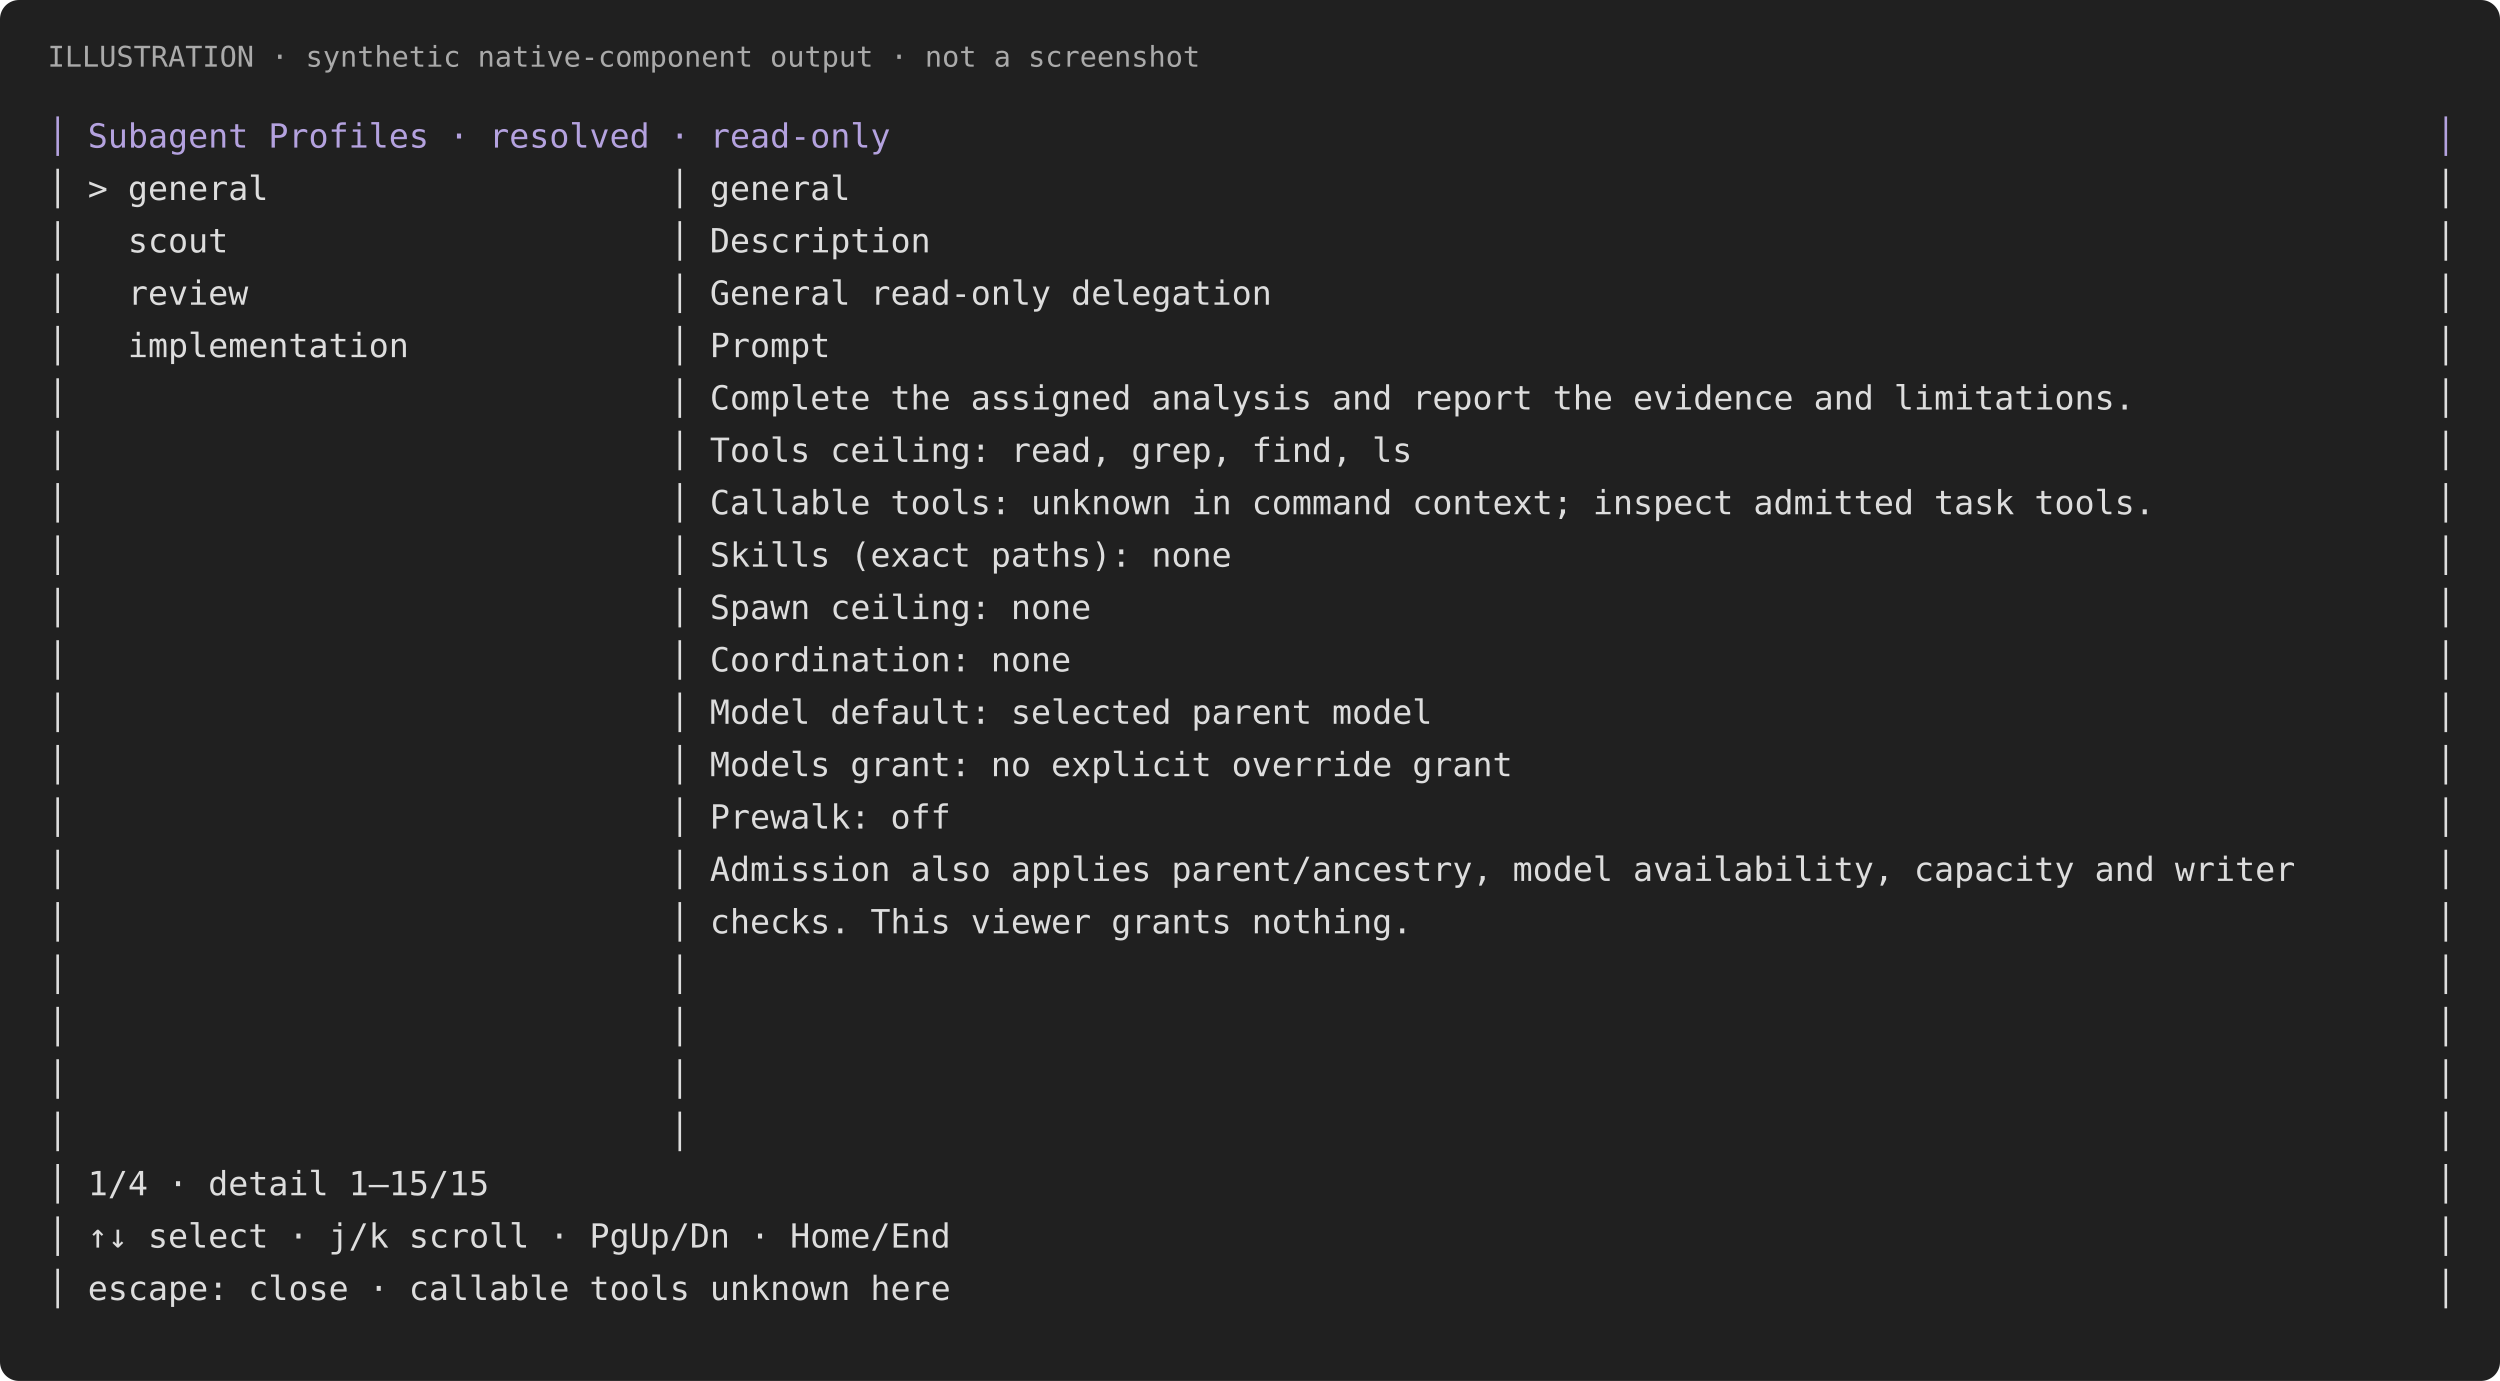
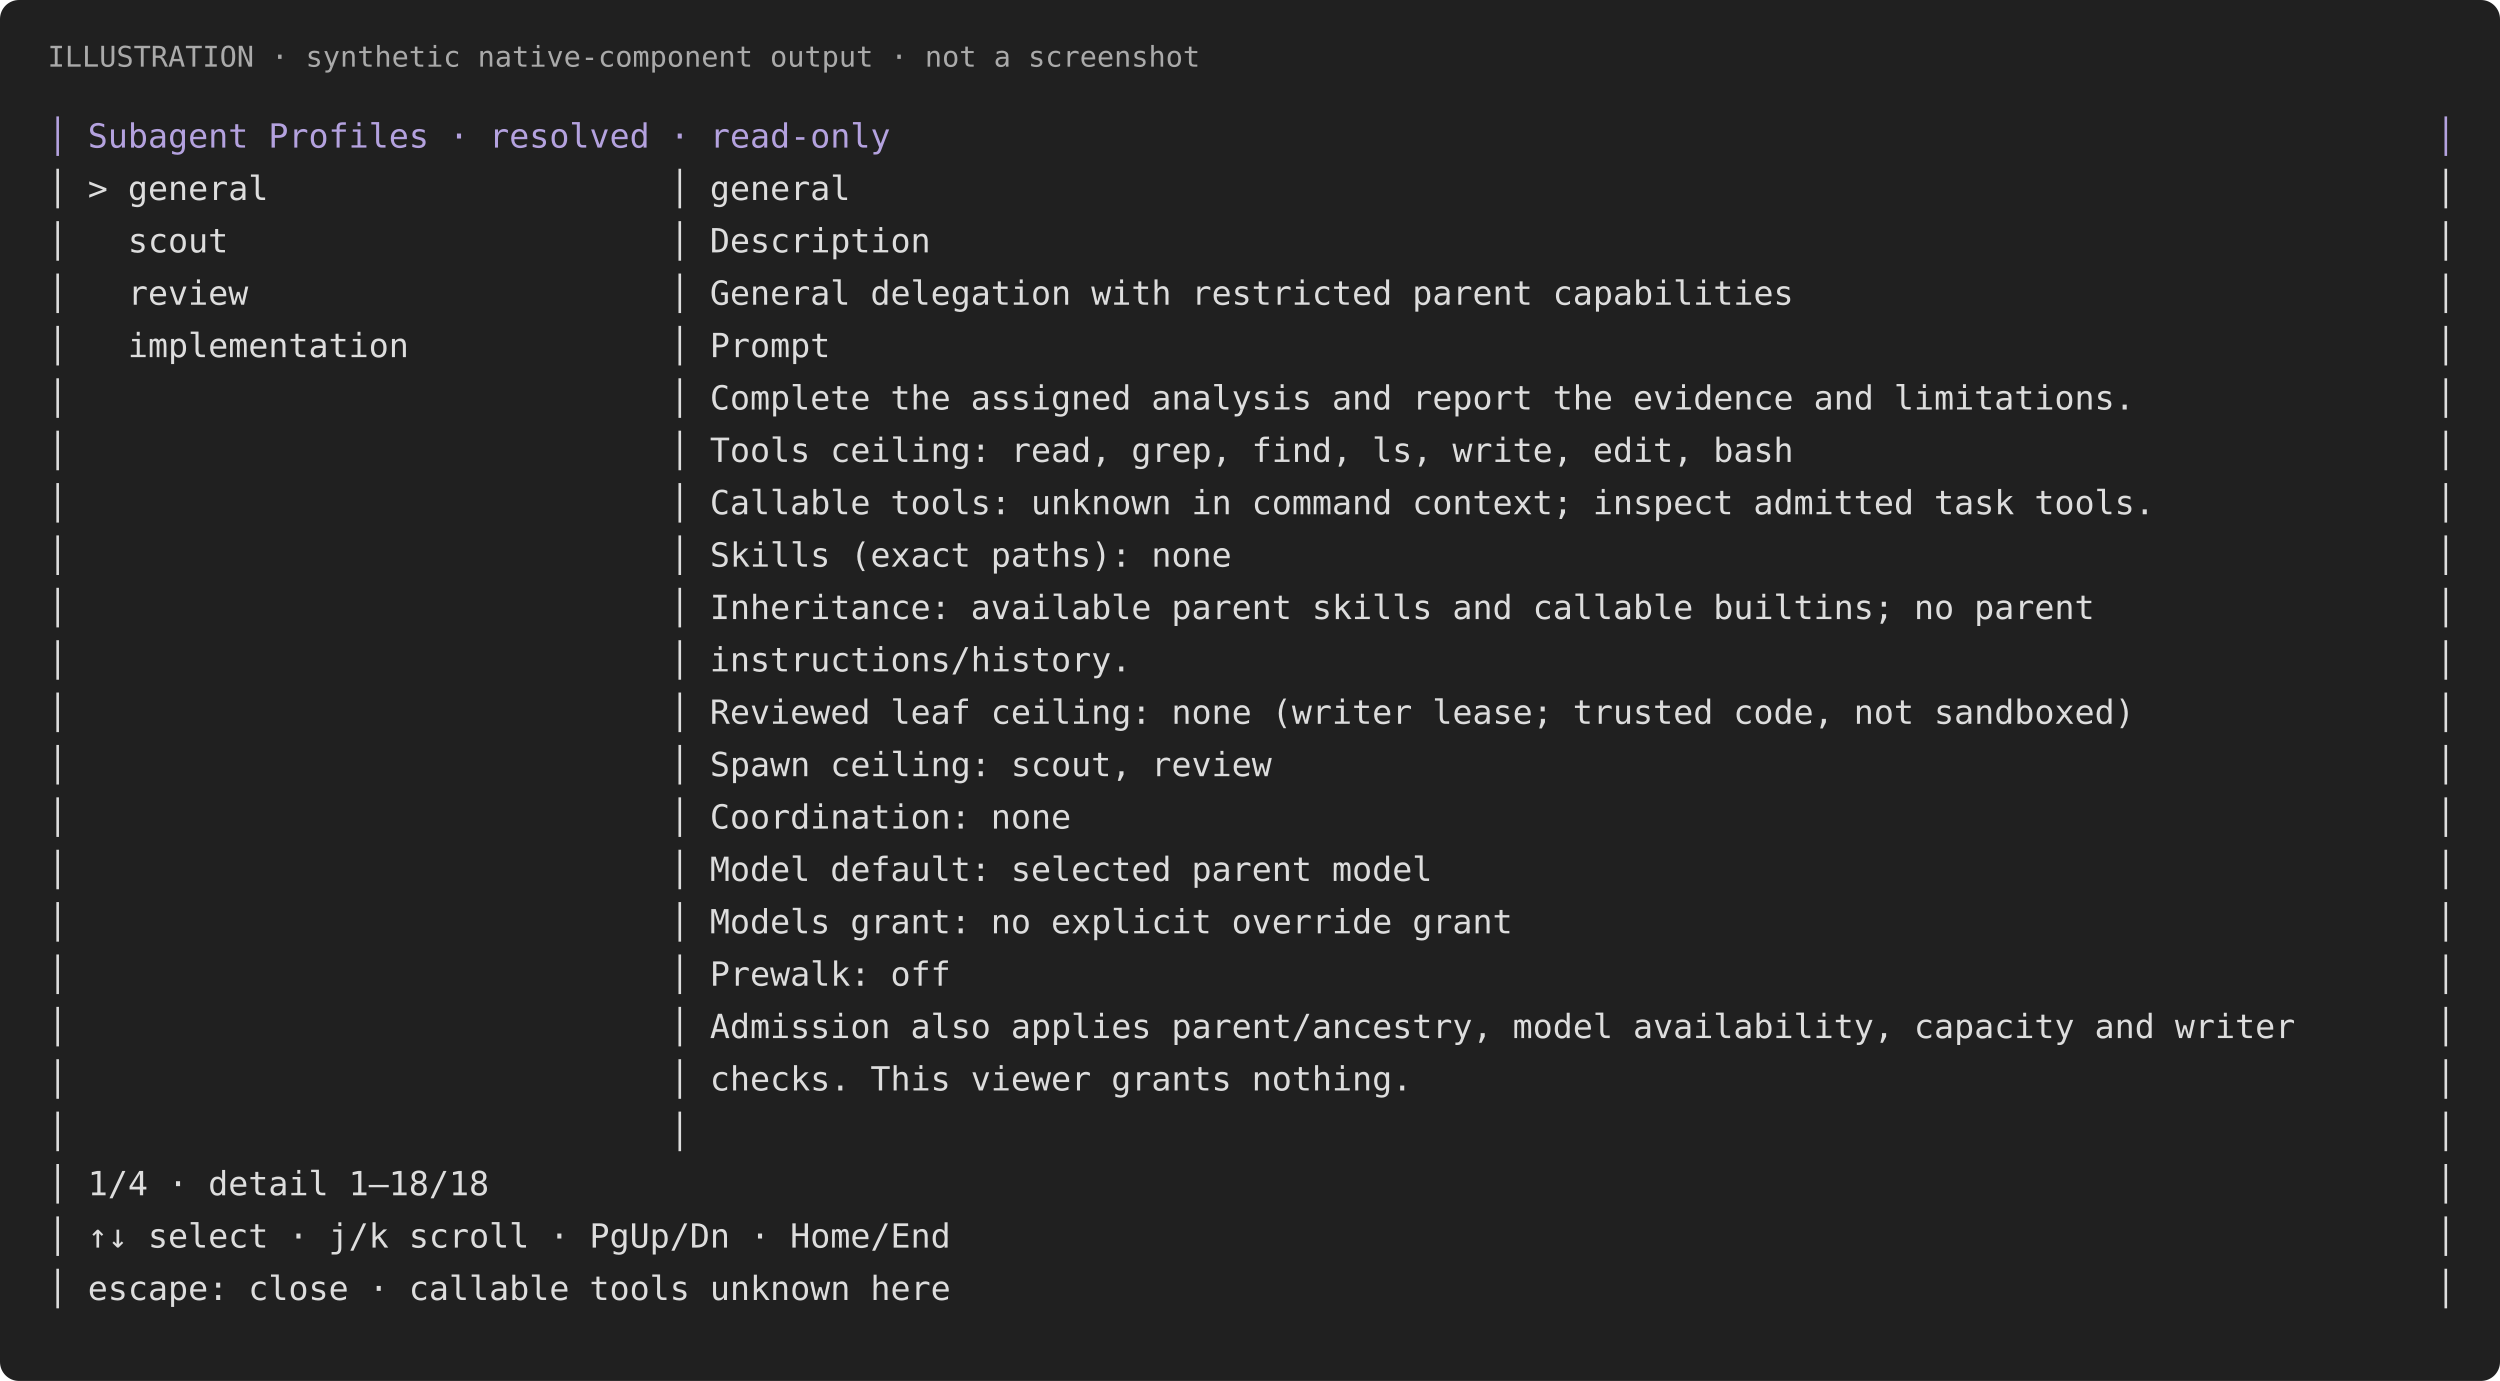
<svg xmlns="http://www.w3.org/2000/svg" width="1050" height="580" viewBox="0 0 1050 580" role="img" aria-labelledby="title desc">
  <rect width="100%" height="100%" rx="8" fill="#202020" />
  <text x="20" y="28" fill="#aaaaaa" font-family="Menlo, monospace" font-size="12">ILLUSTRATION · synthetic native-component output · not a screenshot</text>
  <text x="20" y="62" xml:space="preserve" fill="#b4a2df" font-family="Menlo, monospace" font-size="14" textLength="1008" lengthAdjust="spacingAndGlyphs">│ Subagent Profiles · resolved · read-only                                                                             │</text>
  <text x="20" y="84" xml:space="preserve" fill="#dddddd" font-family="Menlo, monospace" font-size="14" textLength="1008" lengthAdjust="spacingAndGlyphs">│ &gt; general                    │ general                                                                               │</text>
  <text x="20" y="106" xml:space="preserve" fill="#dddddd" font-family="Menlo, monospace" font-size="14" textLength="1008" lengthAdjust="spacingAndGlyphs">│   scout                      │ Description                                                                           │</text>
-   <text x="20" y="128" xml:space="preserve" fill="#dddddd" font-family="Menlo, monospace" font-size="14" textLength="1008" lengthAdjust="spacingAndGlyphs">│   review                     │ General read-only delegation                                                          │</text>
+   <text x="20" y="128" xml:space="preserve" fill="#dddddd" font-family="Menlo, monospace" font-size="14" textLength="1008" lengthAdjust="spacingAndGlyphs">│   review                     │ General delegation with restricted parent capabilities                                │</text>
  <text x="20" y="150" xml:space="preserve" fill="#dddddd" font-family="Menlo, monospace" font-size="14" textLength="1008" lengthAdjust="spacingAndGlyphs">│   implementation             │ Prompt                                                                                │</text>
  <text x="20" y="172" xml:space="preserve" fill="#dddddd" font-family="Menlo, monospace" font-size="14" textLength="1008" lengthAdjust="spacingAndGlyphs">│                              │ Complete the assigned analysis and report the evidence and limitations.               │</text>
-   <text x="20" y="194" xml:space="preserve" fill="#dddddd" font-family="Menlo, monospace" font-size="14" textLength="1008" lengthAdjust="spacingAndGlyphs">│                              │ Tools ceiling: read, grep, find, ls                                                   │</text>
+   <text x="20" y="194" xml:space="preserve" fill="#dddddd" font-family="Menlo, monospace" font-size="14" textLength="1008" lengthAdjust="spacingAndGlyphs">│                              │ Tools ceiling: read, grep, find, ls, write, edit, bash                                │</text>
  <text x="20" y="216" xml:space="preserve" fill="#dddddd" font-family="Menlo, monospace" font-size="14" textLength="1008" lengthAdjust="spacingAndGlyphs">│                              │ Callable tools: unknown in command context; inspect admitted task tools.              │</text>
  <text x="20" y="238" xml:space="preserve" fill="#dddddd" font-family="Menlo, monospace" font-size="14" textLength="1008" lengthAdjust="spacingAndGlyphs">│                              │ Skills (exact paths): none                                                            │</text>
-   <text x="20" y="260" xml:space="preserve" fill="#dddddd" font-family="Menlo, monospace" font-size="14" textLength="1008" lengthAdjust="spacingAndGlyphs">│                              │ Spawn ceiling: none                                                                   │</text>
-   <text x="20" y="282" xml:space="preserve" fill="#dddddd" font-family="Menlo, monospace" font-size="14" textLength="1008" lengthAdjust="spacingAndGlyphs">│                              │ Coordination: none                                                                    │</text>
-   <text x="20" y="304" xml:space="preserve" fill="#dddddd" font-family="Menlo, monospace" font-size="14" textLength="1008" lengthAdjust="spacingAndGlyphs">│                              │ Model default: selected parent model                                                  │</text>
-   <text x="20" y="326" xml:space="preserve" fill="#dddddd" font-family="Menlo, monospace" font-size="14" textLength="1008" lengthAdjust="spacingAndGlyphs">│                              │ Models grant: no explicit override grant                                              │</text>
-   <text x="20" y="348" xml:space="preserve" fill="#dddddd" font-family="Menlo, monospace" font-size="14" textLength="1008" lengthAdjust="spacingAndGlyphs">│                              │ Prewalk: off                                                                          │</text>
-   <text x="20" y="370" xml:space="preserve" fill="#dddddd" font-family="Menlo, monospace" font-size="14" textLength="1008" lengthAdjust="spacingAndGlyphs">│                              │ Admission also applies parent/ancestry, model availability, capacity and writer       │</text>
-   <text x="20" y="392" xml:space="preserve" fill="#dddddd" font-family="Menlo, monospace" font-size="14" textLength="1008" lengthAdjust="spacingAndGlyphs">│                              │ checks. This viewer grants nothing.                                                   │</text>
-   <text x="20" y="414" xml:space="preserve" fill="#dddddd" font-family="Menlo, monospace" font-size="14" textLength="1008" lengthAdjust="spacingAndGlyphs">│                              │                                                                                       │</text>
-   <text x="20" y="436" xml:space="preserve" fill="#dddddd" font-family="Menlo, monospace" font-size="14" textLength="1008" lengthAdjust="spacingAndGlyphs">│                              │                                                                                       │</text>
-   <text x="20" y="458" xml:space="preserve" fill="#dddddd" font-family="Menlo, monospace" font-size="14" textLength="1008" lengthAdjust="spacingAndGlyphs">│                              │                                                                                       │</text>
+   <text x="20" y="260" xml:space="preserve" fill="#dddddd" font-family="Menlo, monospace" font-size="14" textLength="1008" lengthAdjust="spacingAndGlyphs">│                              │ Inheritance: available parent skills and callable builtins; no parent                 │</text>
+   <text x="20" y="282" xml:space="preserve" fill="#dddddd" font-family="Menlo, monospace" font-size="14" textLength="1008" lengthAdjust="spacingAndGlyphs">│                              │ instructions/history.                                                                 │</text>
+   <text x="20" y="304" xml:space="preserve" fill="#dddddd" font-family="Menlo, monospace" font-size="14" textLength="1008" lengthAdjust="spacingAndGlyphs">│                              │ Reviewed leaf ceiling: none (writer lease; trusted code, not sandboxed)               │</text>
+   <text x="20" y="326" xml:space="preserve" fill="#dddddd" font-family="Menlo, monospace" font-size="14" textLength="1008" lengthAdjust="spacingAndGlyphs">│                              │ Spawn ceiling: scout, review                                                          │</text>
+   <text x="20" y="348" xml:space="preserve" fill="#dddddd" font-family="Menlo, monospace" font-size="14" textLength="1008" lengthAdjust="spacingAndGlyphs">│                              │ Coordination: none                                                                    │</text>
+   <text x="20" y="370" xml:space="preserve" fill="#dddddd" font-family="Menlo, monospace" font-size="14" textLength="1008" lengthAdjust="spacingAndGlyphs">│                              │ Model default: selected parent model                                                  │</text>
+   <text x="20" y="392" xml:space="preserve" fill="#dddddd" font-family="Menlo, monospace" font-size="14" textLength="1008" lengthAdjust="spacingAndGlyphs">│                              │ Models grant: no explicit override grant                                              │</text>
+   <text x="20" y="414" xml:space="preserve" fill="#dddddd" font-family="Menlo, monospace" font-size="14" textLength="1008" lengthAdjust="spacingAndGlyphs">│                              │ Prewalk: off                                                                          │</text>
+   <text x="20" y="436" xml:space="preserve" fill="#dddddd" font-family="Menlo, monospace" font-size="14" textLength="1008" lengthAdjust="spacingAndGlyphs">│                              │ Admission also applies parent/ancestry, model availability, capacity and writer       │</text>
+   <text x="20" y="458" xml:space="preserve" fill="#dddddd" font-family="Menlo, monospace" font-size="14" textLength="1008" lengthAdjust="spacingAndGlyphs">│                              │ checks. This viewer grants nothing.                                                   │</text>
  <text x="20" y="480" xml:space="preserve" fill="#dddddd" font-family="Menlo, monospace" font-size="14" textLength="1008" lengthAdjust="spacingAndGlyphs">│                              │                                                                                       │</text>
-   <text x="20" y="502" xml:space="preserve" fill="#dddddd" font-family="Menlo, monospace" font-size="14" textLength="1008" lengthAdjust="spacingAndGlyphs">│ 1/4 · detail 1–15/15                                                                                                 │</text>
+   <text x="20" y="502" xml:space="preserve" fill="#dddddd" font-family="Menlo, monospace" font-size="14" textLength="1008" lengthAdjust="spacingAndGlyphs">│ 1/4 · detail 1–18/18                                                                                                 │</text>
  <text x="20" y="524" xml:space="preserve" fill="#dddddd" font-family="Menlo, monospace" font-size="14" textLength="1008" lengthAdjust="spacingAndGlyphs">│ ↑↓ select · j/k scroll · PgUp/Dn · Home/End                                                                          │</text>
  <text x="20" y="546" xml:space="preserve" fill="#dddddd" font-family="Menlo, monospace" font-size="14" textLength="1008" lengthAdjust="spacingAndGlyphs">│ escape: close · callable tools unknown here                                                                          │</text>
</svg>
